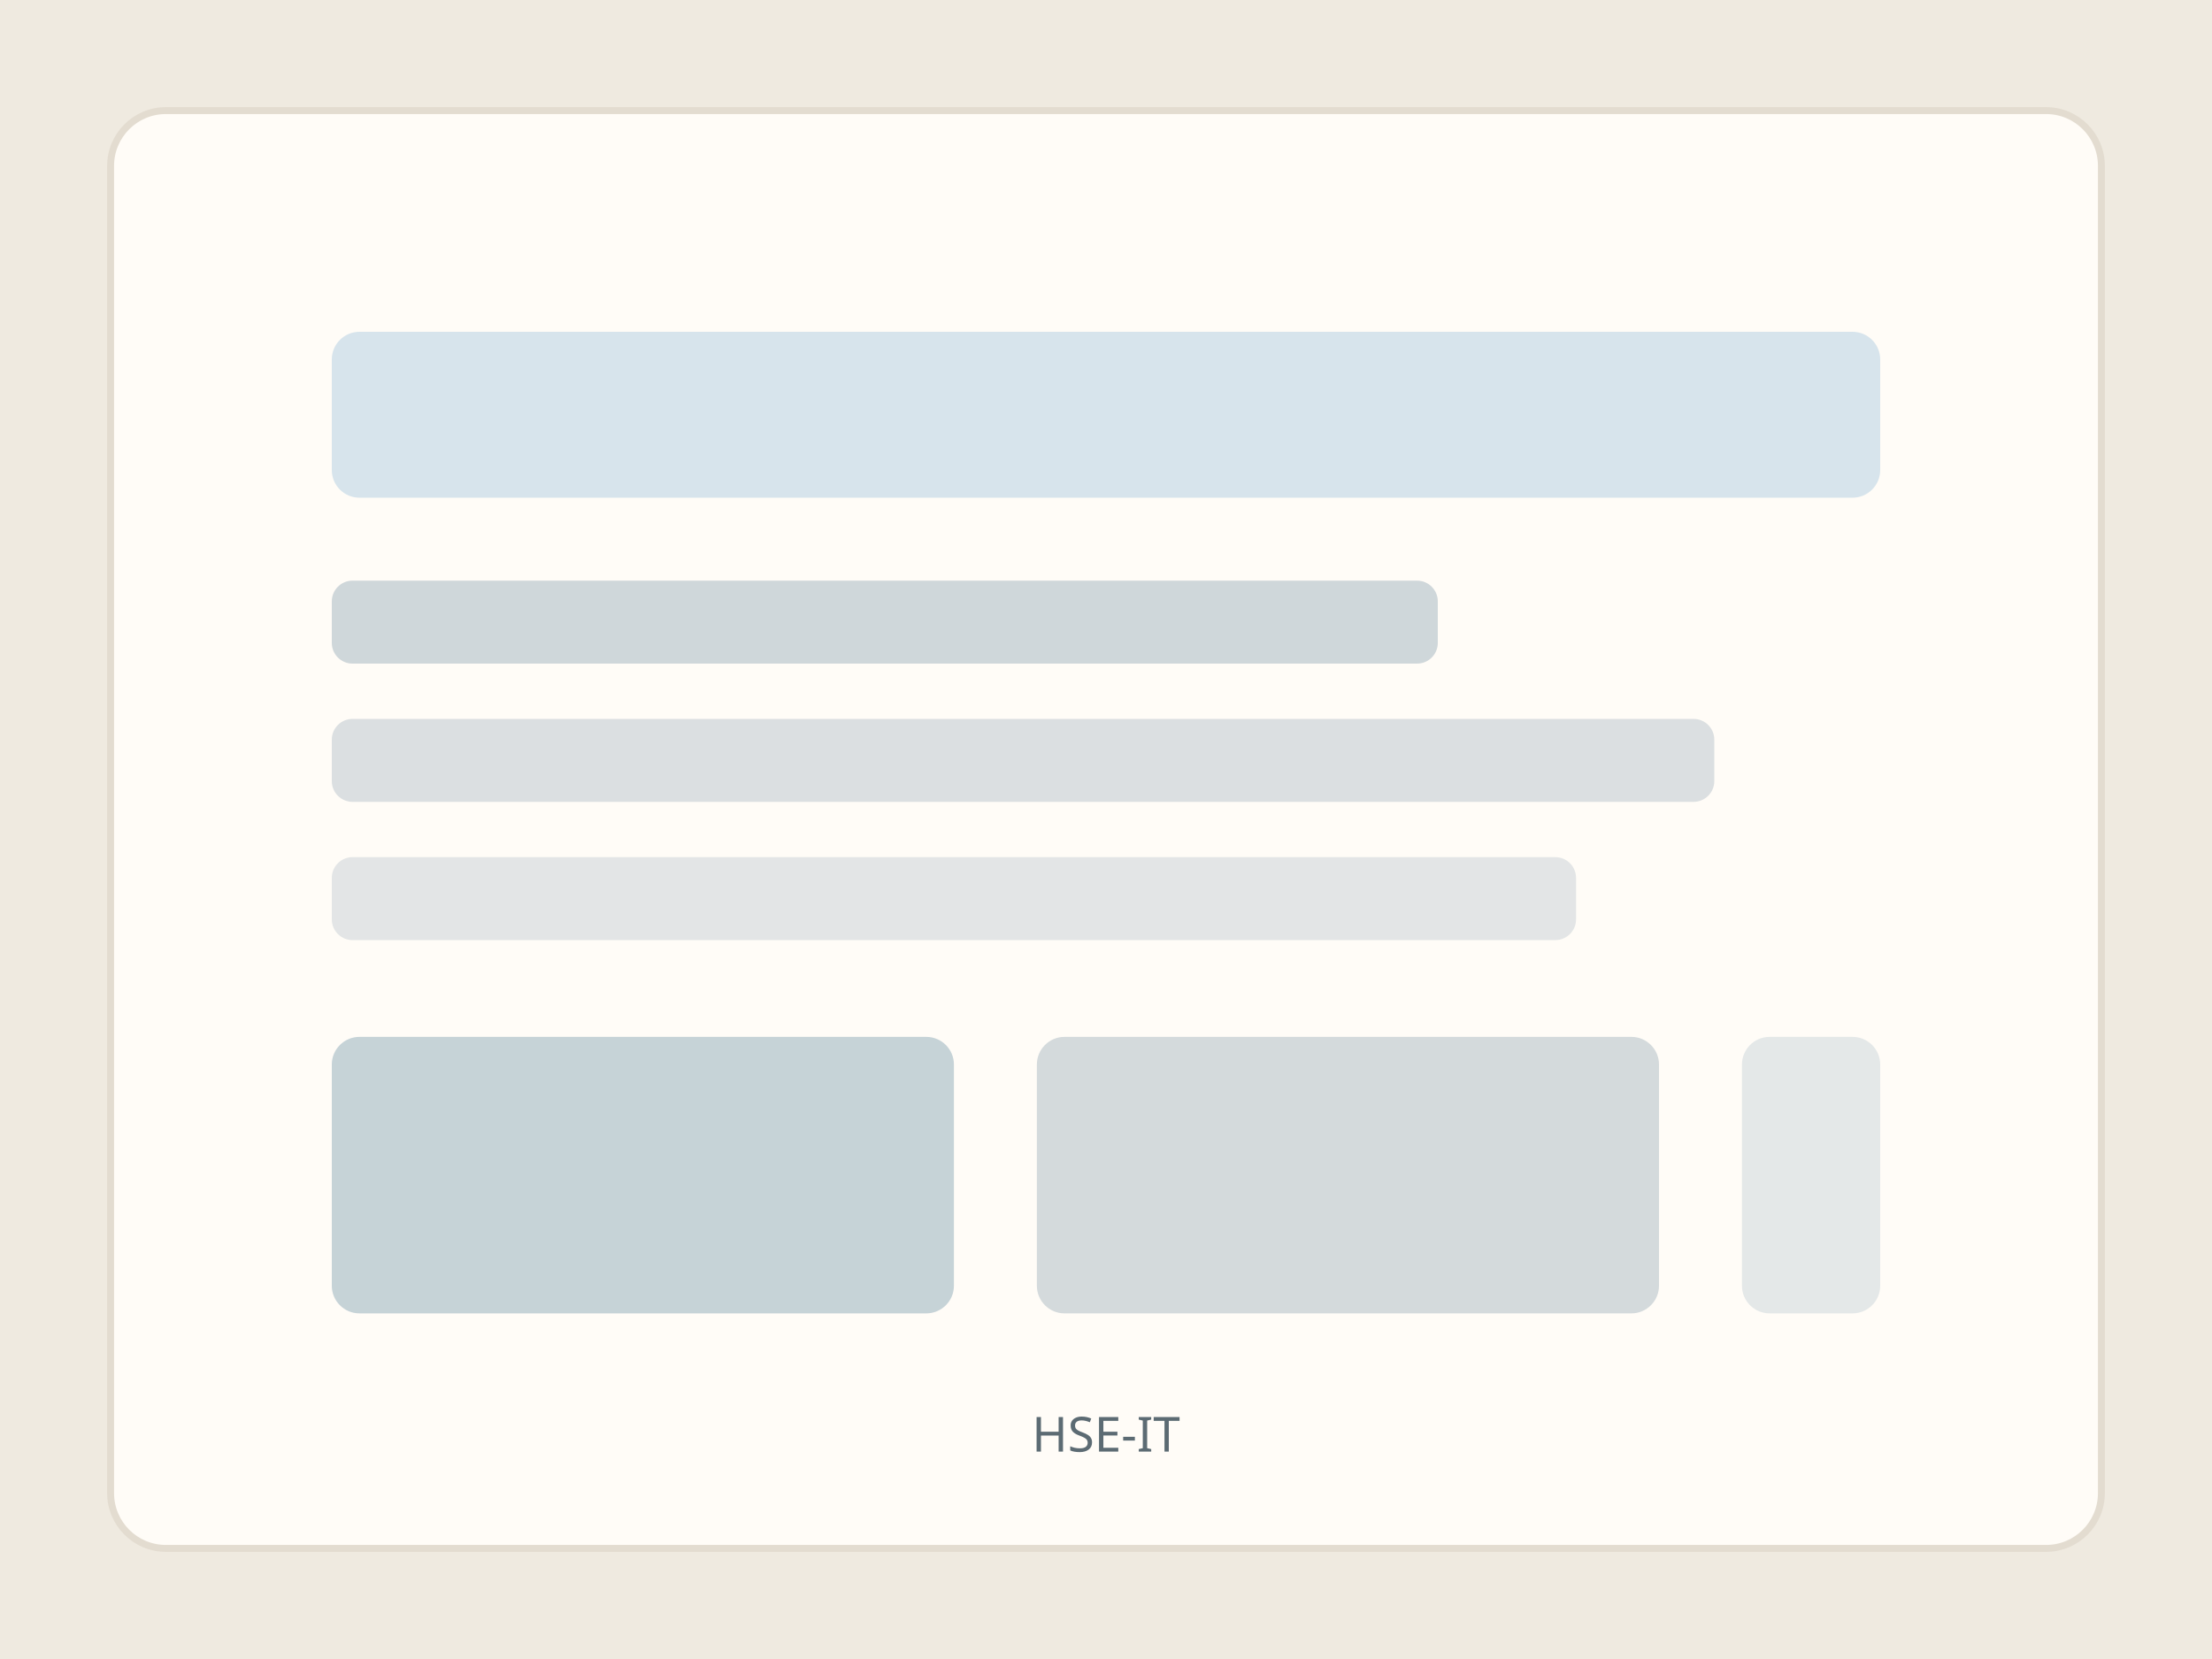
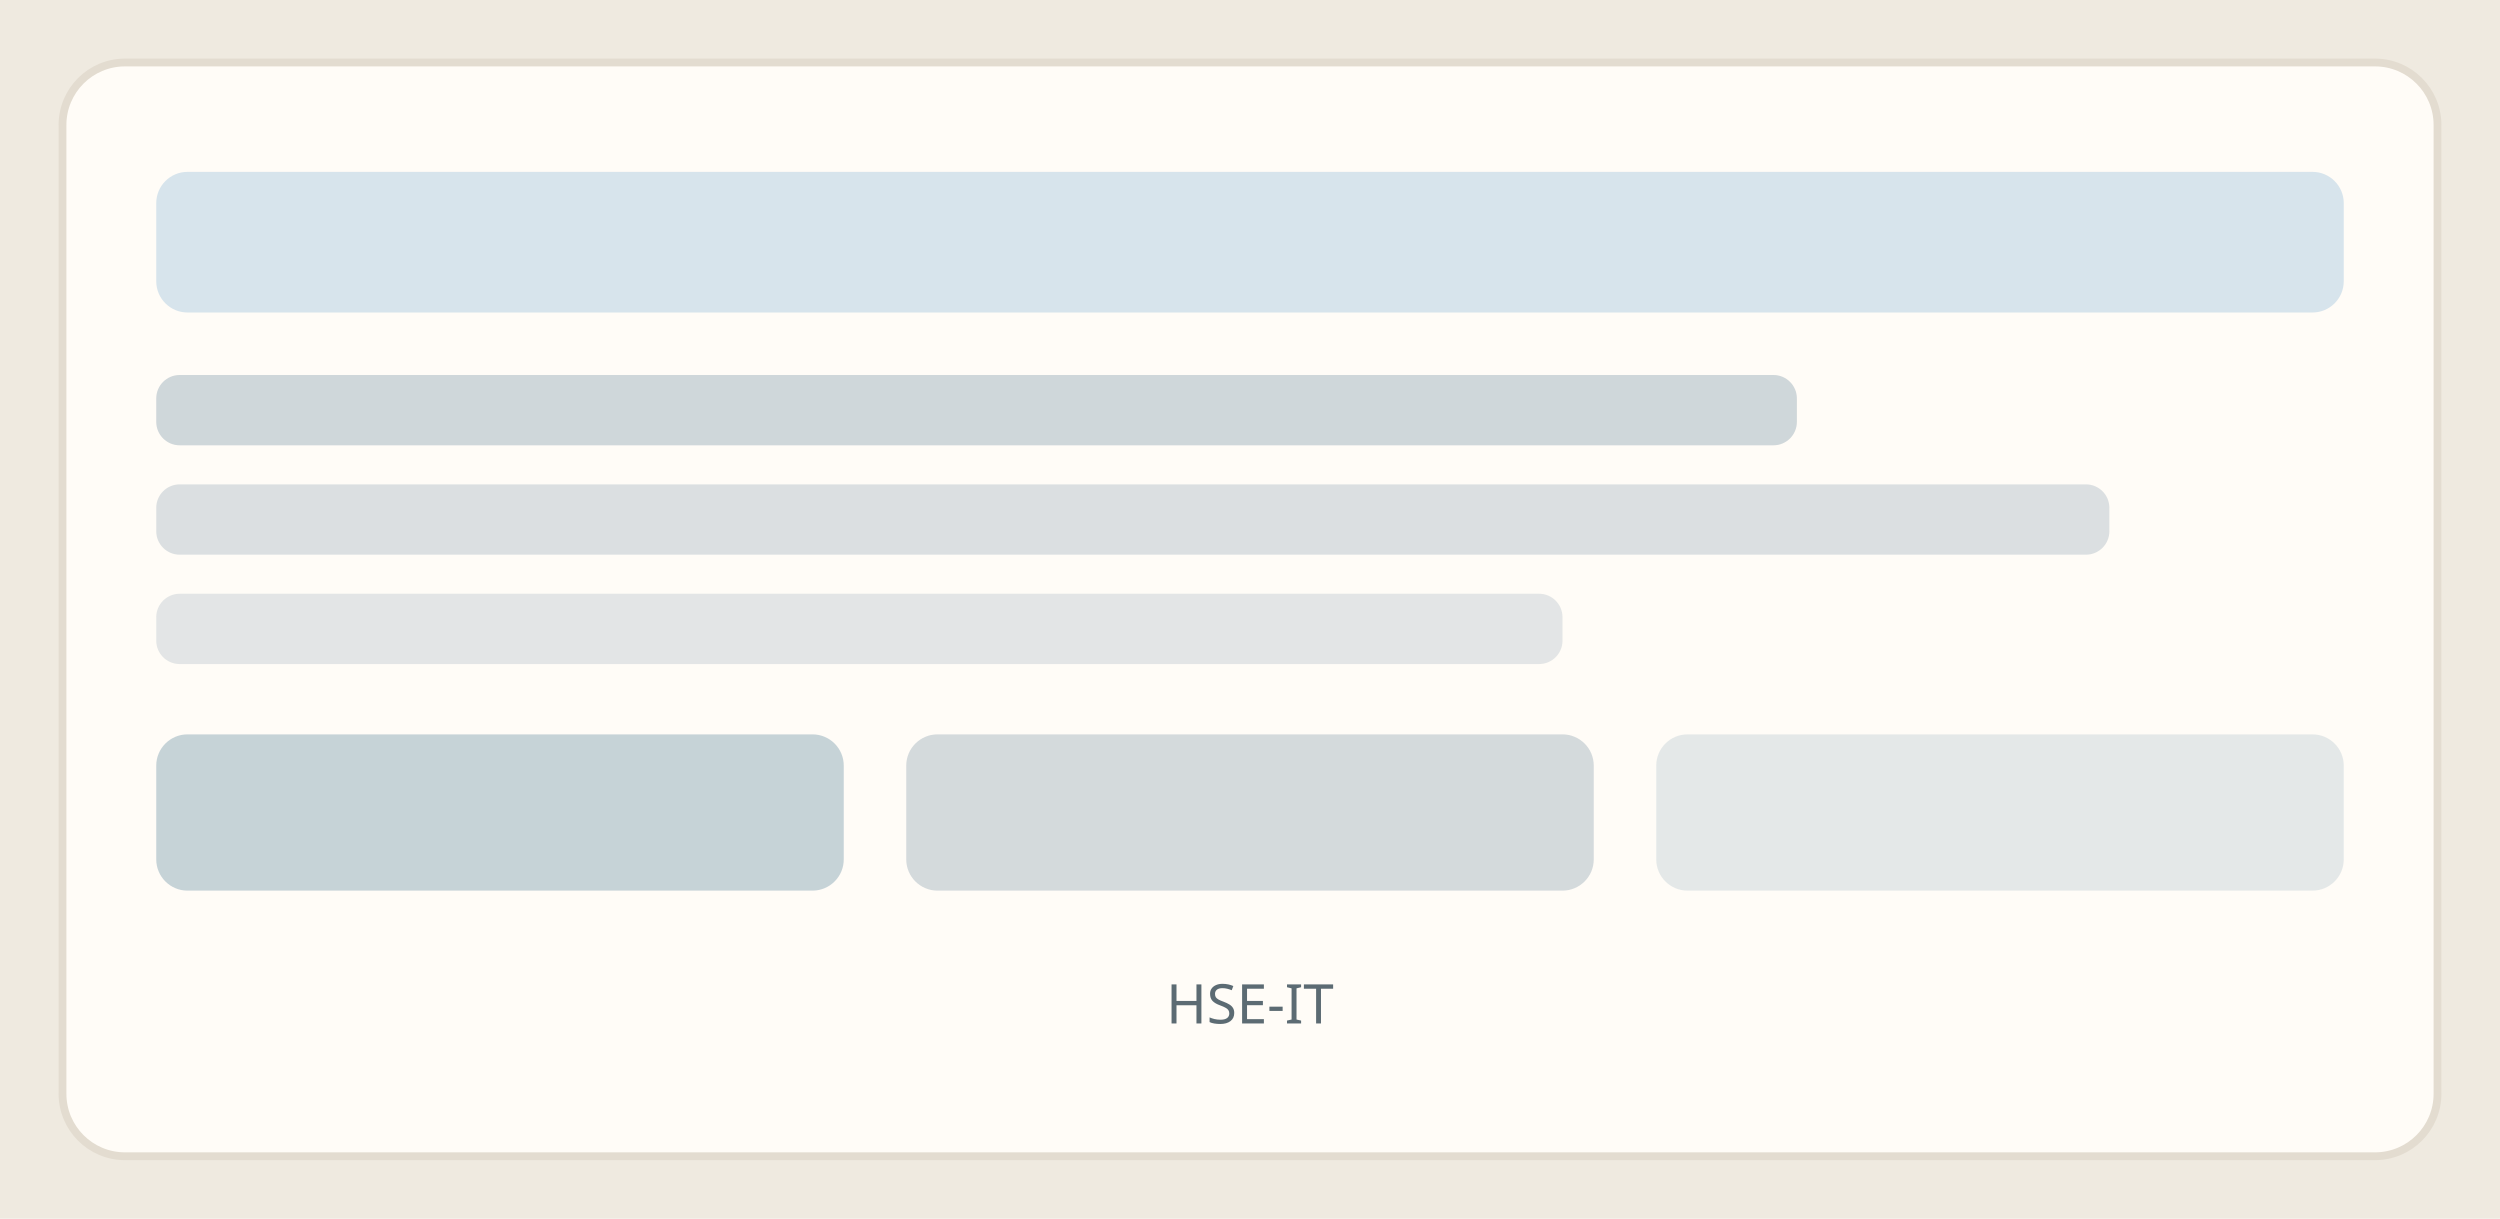
- <svg xmlns="http://www.w3.org/2000/svg" viewBox="0 0 640 480">
-   <rect width="640" height="480" fill="#efeae0" />
-   <rect x="32" y="32" width="576" height="416" rx="16" fill="#fffcf7" stroke="#e3dcd0" stroke-width="2" />
-   <rect x="96" y="96" width="448" height="48" rx="8" fill="#d7e4ec" />
-   <rect x="96" y="168" width="320" height="24" rx="6" fill="#0f3f62" opacity="0.2" />
-   <rect x="96" y="208" width="400" height="24" rx="6" fill="#0f3f62" opacity="0.15" />
-   <rect x="96" y="248" width="360" height="24" rx="6" fill="#0f3f62" opacity="0.12" />
-   <rect x="96" y="300" width="180" height="80" rx="8" fill="#1a5678" opacity="0.25" />
-   <rect x="300" y="300" width="180" height="80" rx="8" fill="#0f3f62" opacity="0.18" />
-   <rect x="504" y="300" width="40" height="80" rx="8" fill="#1a5678" opacity="0.12" />
-   <text x="320" y="420" text-anchor="middle" font-family="system-ui,sans-serif" font-size="14" fill="#5c6b73">HSE-IT</text>
+ <svg xmlns="http://www.w3.org/2000/svg" viewBox="0 0 640 312">
+   <rect width="640" height="312" fill="#efeae0" />
+   <rect x="16" y="16" width="608" height="280" rx="16" fill="#fffcf7" stroke="#e3dcd0" stroke-width="2" />
+   <rect x="40" y="44" width="560" height="36" rx="8" fill="#d7e4ec" />
+   <rect x="40" y="96" width="420" height="18" rx="6" fill="#0f3f62" opacity="0.2" />
+   <rect x="40" y="124" width="500" height="18" rx="6" fill="#0f3f62" opacity="0.15" />
+   <rect x="40" y="152" width="360" height="18" rx="6" fill="#0f3f62" opacity="0.12" />
+   <rect x="40" y="188" width="176" height="40" rx="8" fill="#1a5678" opacity="0.25" />
+   <rect x="232" y="188" width="176" height="40" rx="8" fill="#0f3f62" opacity="0.18" />
+   <rect x="424" y="188" width="176" height="40" rx="8" fill="#1a5678" opacity="0.12" />
+   <text x="320" y="262" text-anchor="middle" font-family="system-ui,sans-serif" font-size="14" fill="#5c6b73">HSE-IT</text>
</svg>
